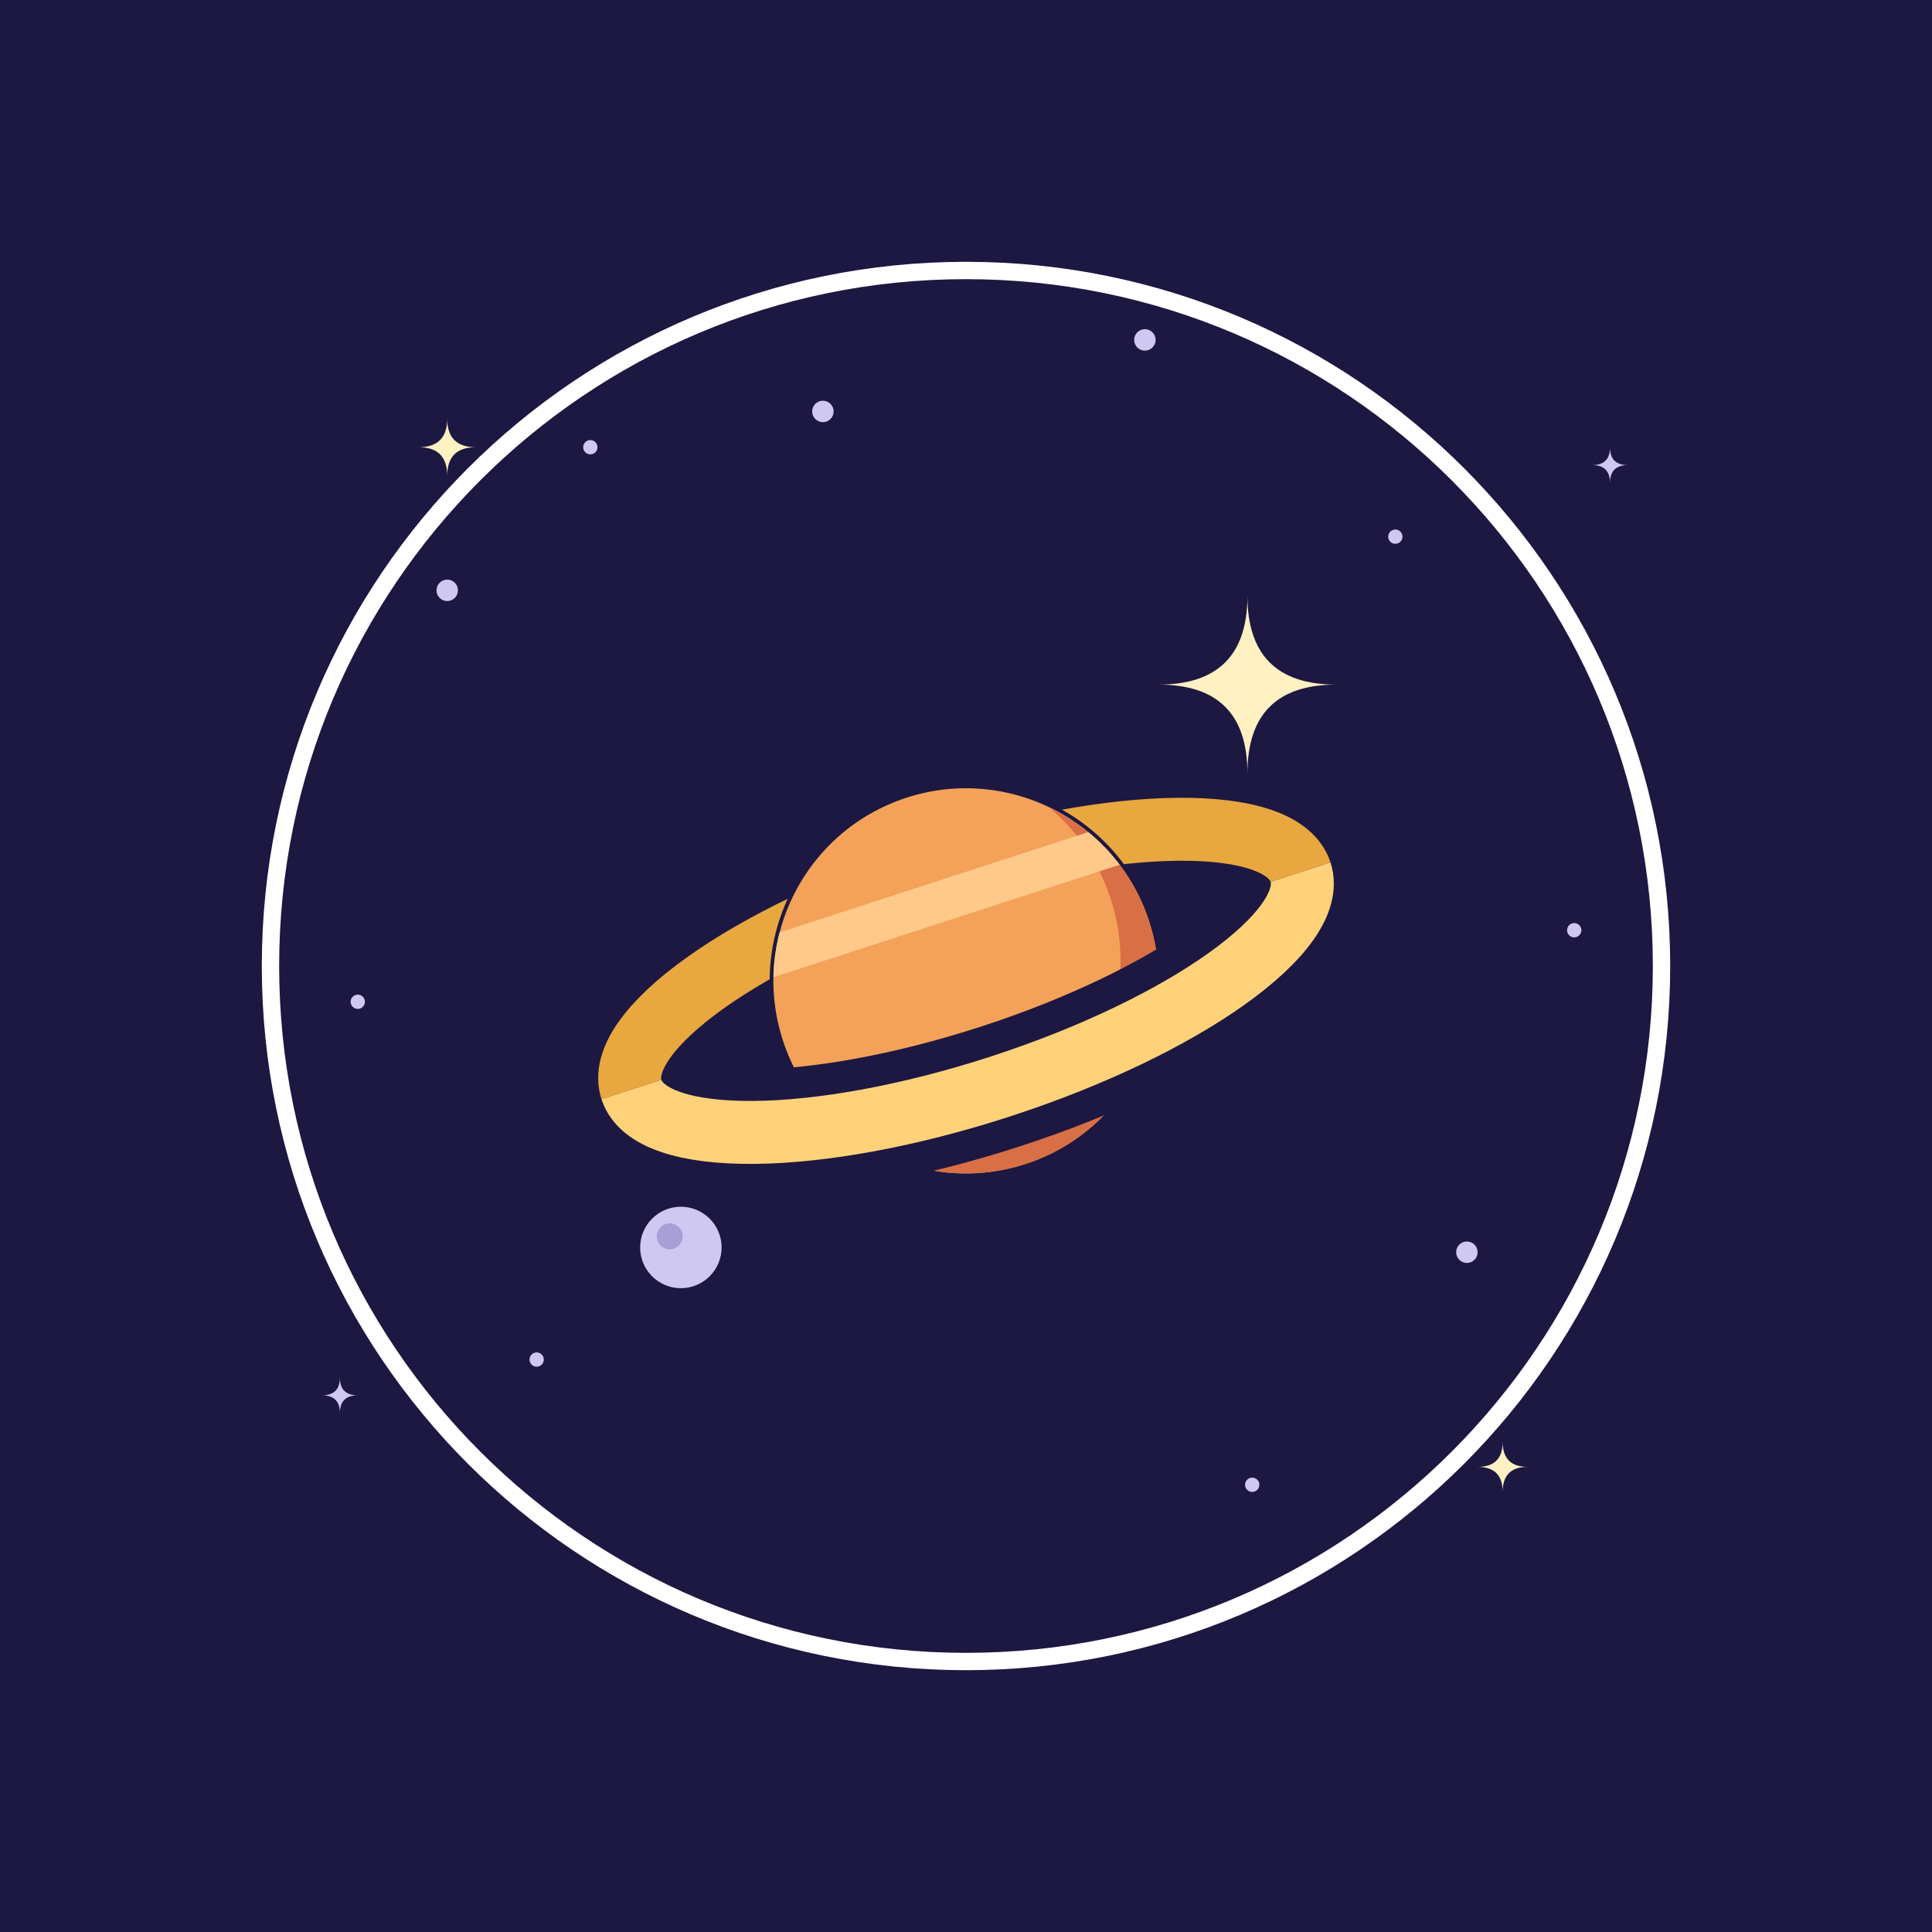
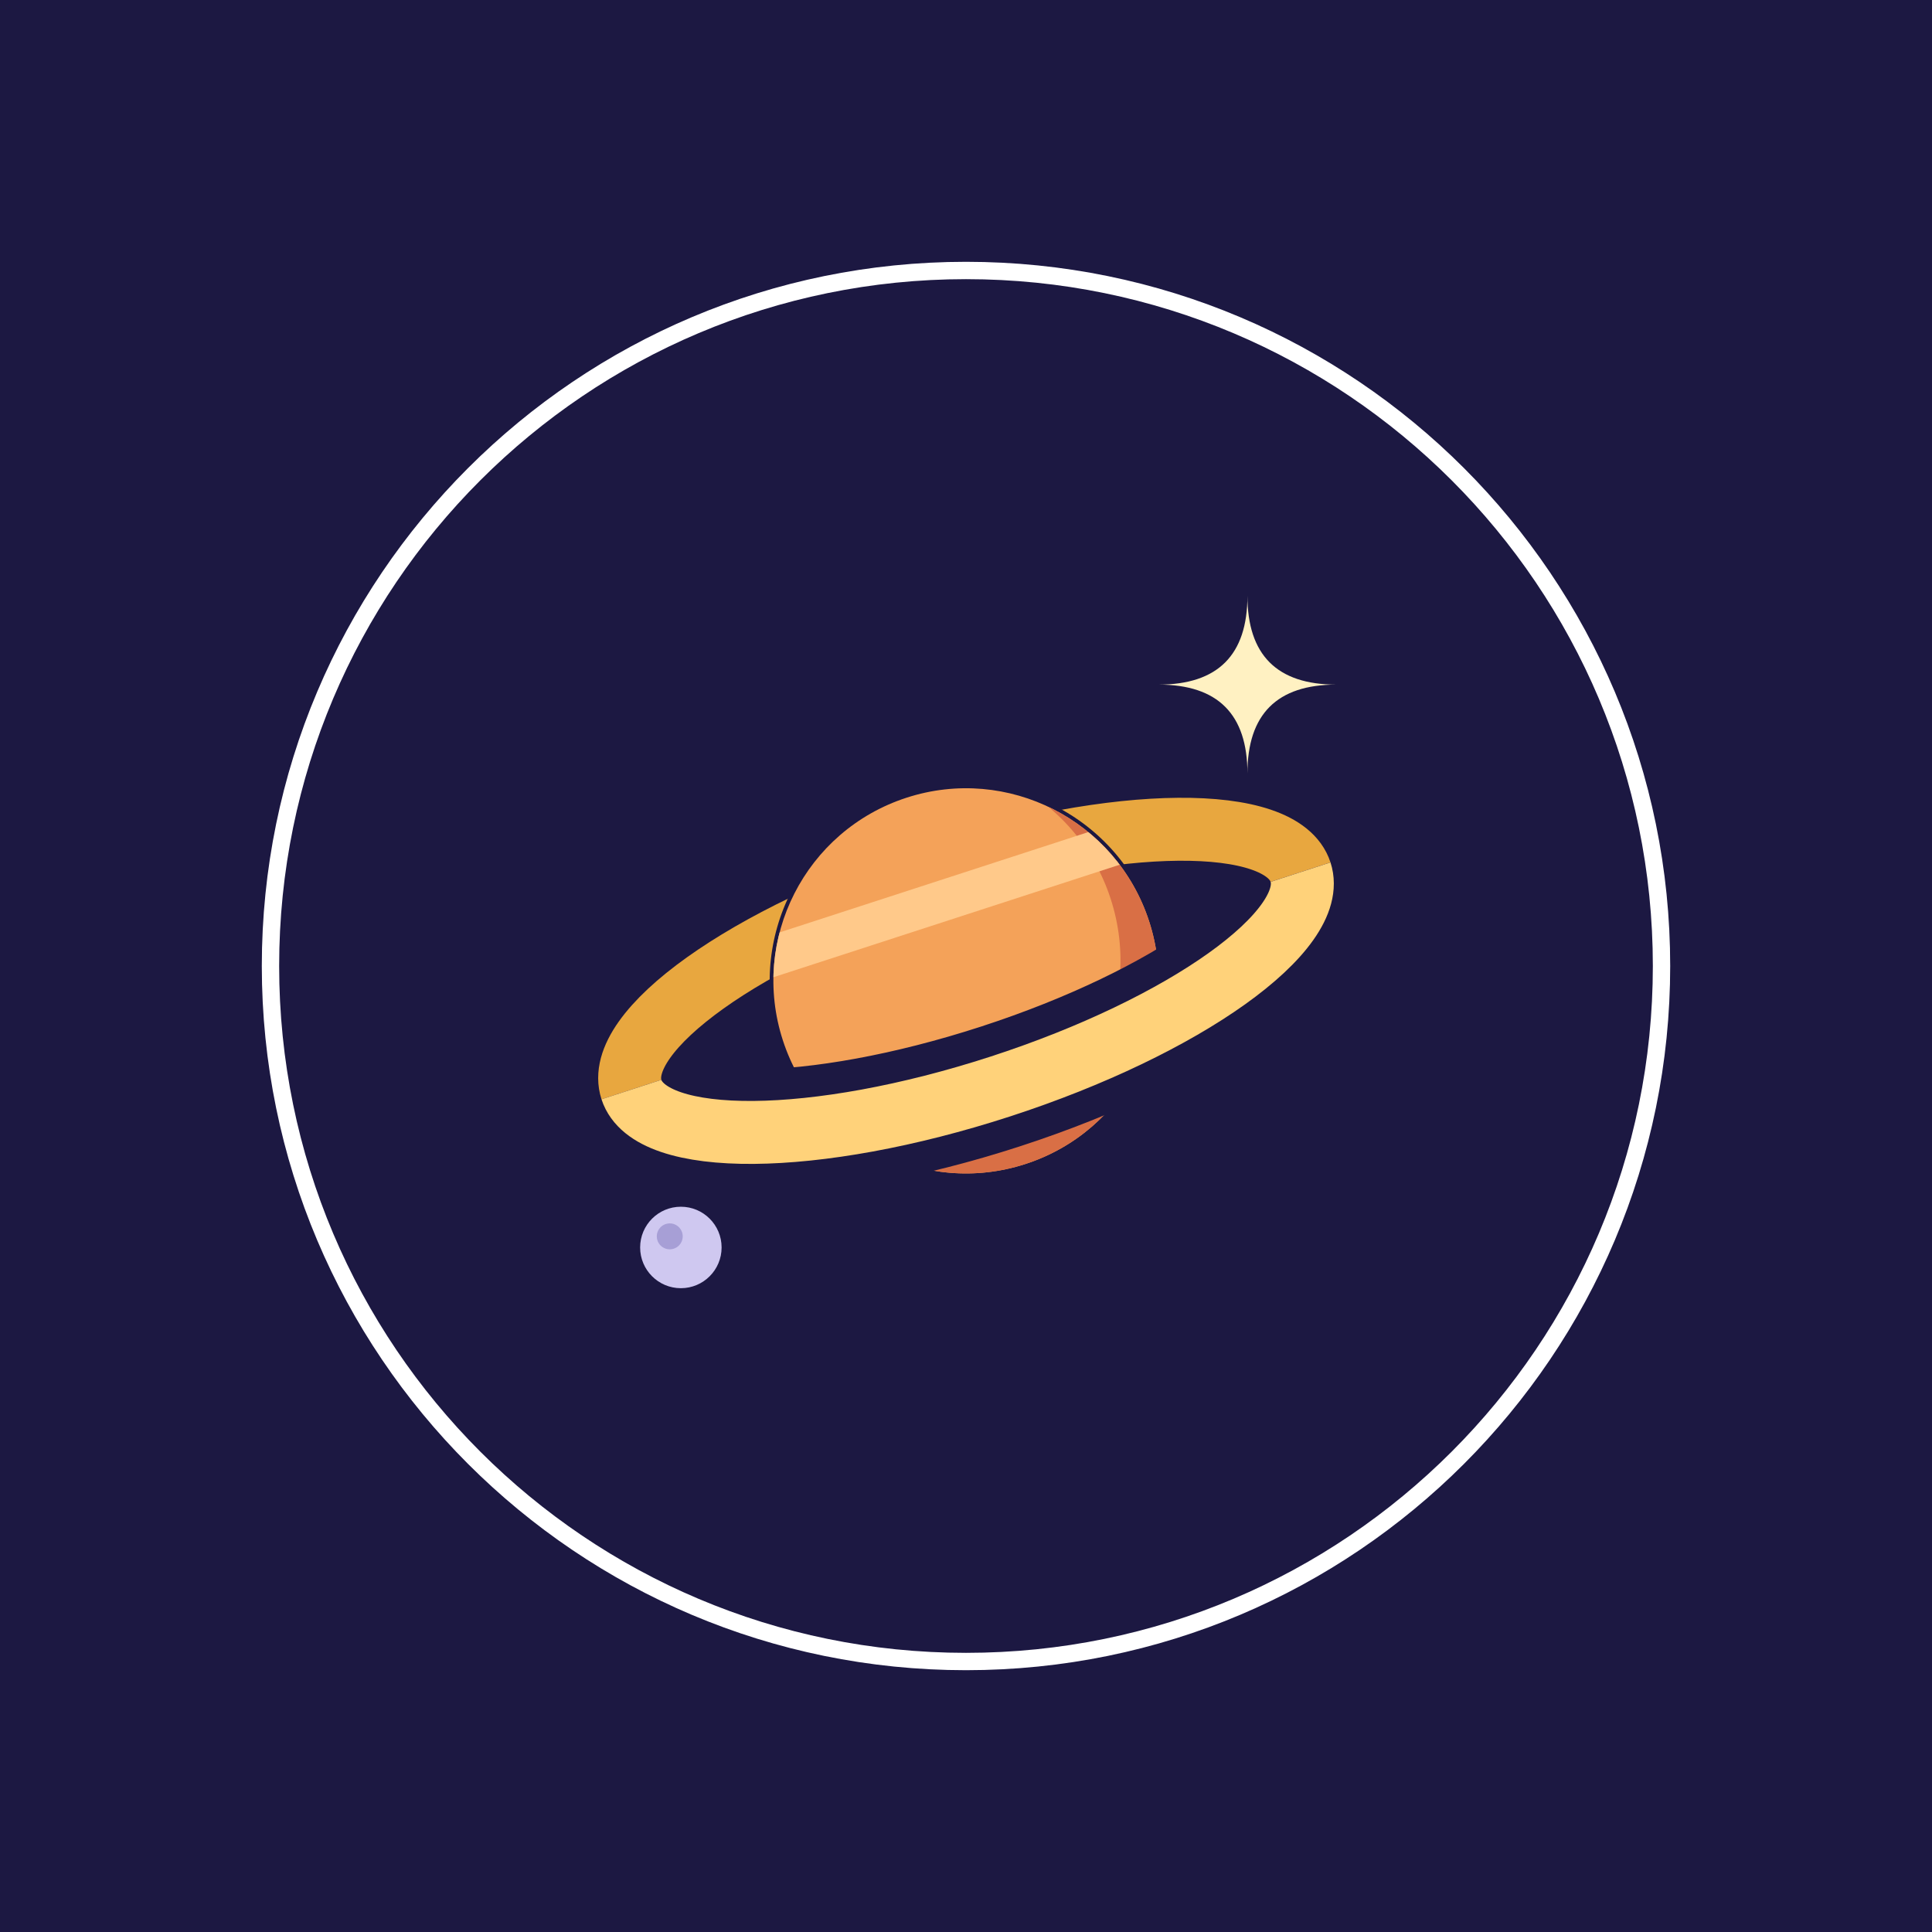
<svg xmlns="http://www.w3.org/2000/svg" width="1080" height="1080" viewBox="0 0 1080 1080">
  <rect width="1080" height="1080" fill="#1c1842" />
-   <path d="M250 234Q250 250 266 250Q250 250 250 266Q250 250 234 250Q250 250 250 234Z" fill="#fff1c2" />
-   <path d="M840 806Q840 820 854 820Q840 820 840 834Q840 820 826 820Q840 820 840 806Z" fill="#fff1c2" />
-   <path d="M190 770Q190 780 200 780Q190 780 190 790Q190 780 180 780Q190 780 190 770Z" fill="#cfc8f0" />
-   <path d="M900 250Q900 260 910 260Q900 260 900 270Q900 260 890 260Q900 260 900 250Z" fill="#cfc8f0" />
-   <circle cx="250" cy="330" r="6" fill="#cfc8f0" />
-   <circle cx="330" cy="250" r="4" fill="#cfc8f0" />
-   <circle cx="780" cy="300" r="4" fill="#cfc8f0" />
-   <circle cx="820" cy="700" r="6" fill="#cfc8f0" />
-   <circle cx="300" cy="760" r="4" fill="#cfc8f0" />
-   <circle cx="700" cy="830" r="4" fill="#cfc8f0" />
-   <circle cx="460" cy="230" r="6" fill="#cfc8f0" />
-   <circle cx="880" cy="520" r="4" fill="#cfc8f0" />
-   <circle cx="200" cy="560" r="4" fill="#cfc8f0" />
-   <circle cx="640" cy="190" r="6" fill="#cfc8f0" />
  <circle cx="540" cy="540" r="388.8" fill="none" stroke="#ffffff" stroke-width="9.7" />
  <g transform="translate(291.6 299.9) scale(20.7)" fill="none" stroke="#ffffff" stroke-width="1.4" stroke-linecap="round" stroke-linejoin="round">
    <defs>
      <mask id="halkaArka" maskUnits="userSpaceOnUse" x="-6" y="-6" width="36" height="36">
        <rect x="-6" y="-6" width="36" height="36" fill="#fff" />
        <circle cx="12" cy="12" r="6" fill="#000" />
      </mask>
      <mask id="gezegenKes" maskUnits="userSpaceOnUse" x="-6" y="-6" width="36" height="36">
        <rect x="-6" y="-6" width="36" height="36" fill="#fff" />
        <path d="M21.5 12A9.5 3 0 0 1 2.5 12" stroke="#000" stroke-width="3.4" fill="none" />
      </mask>
      <clipPath id="gezegen">
        <circle cx="12" cy="12" r="5.2" />
      </clipPath>
    </defs>
    <g transform="rotate(-18 12 12)" stroke="none">
      <g mask="url(#gezegenKes)">
        <circle cx="12" cy="12" r="5.2" fill="#f4a259" />
        <g clip-path="url(#gezegen)">
          <path d="M5 5H19V19H5ZM5.6 11.1A5.4 5.4 0 1 0 16.4 11.1A5.4 5.4 0 1 0 5.6 11.1Z" fill="#d96f45" fill-rule="evenodd" />
          <rect x="4" y="9.2" width="16" height="1.1" fill="#ffc98a" />
          <rect x="4" y="13.6" width="16" height="1.3" fill="#c95f3d" opacity="0.8" />
        </g>
      </g>
      <path d="M2.5 12A9.5 3 0 0 1 21.5 12" fill="none" stroke="#e8a73f" stroke-width="1.7" stroke-linecap="butt" mask="url(#halkaArka)" />
      <path d="M21.5 12A9.5 3 0 0 1 2.5 12" fill="none" stroke="#ffd27a" stroke-width="1.7" stroke-linecap="butt" />
    </g>
    <path d="M19.6 1.6Q19.6 4 22 4Q19.6 4 19.6 6.4Q19.6 4 17.2 4Q19.6 4 19.6 1.6Z" fill="#fff1c2" stroke="none" />
    <circle cx="4.3" cy="19.2" r="1.1" fill="#cfc8f0" stroke="none" />
    <circle cx="4" cy="18.9" r="0.35" fill="#a79fd6" stroke="none" />
  </g>
</svg>
